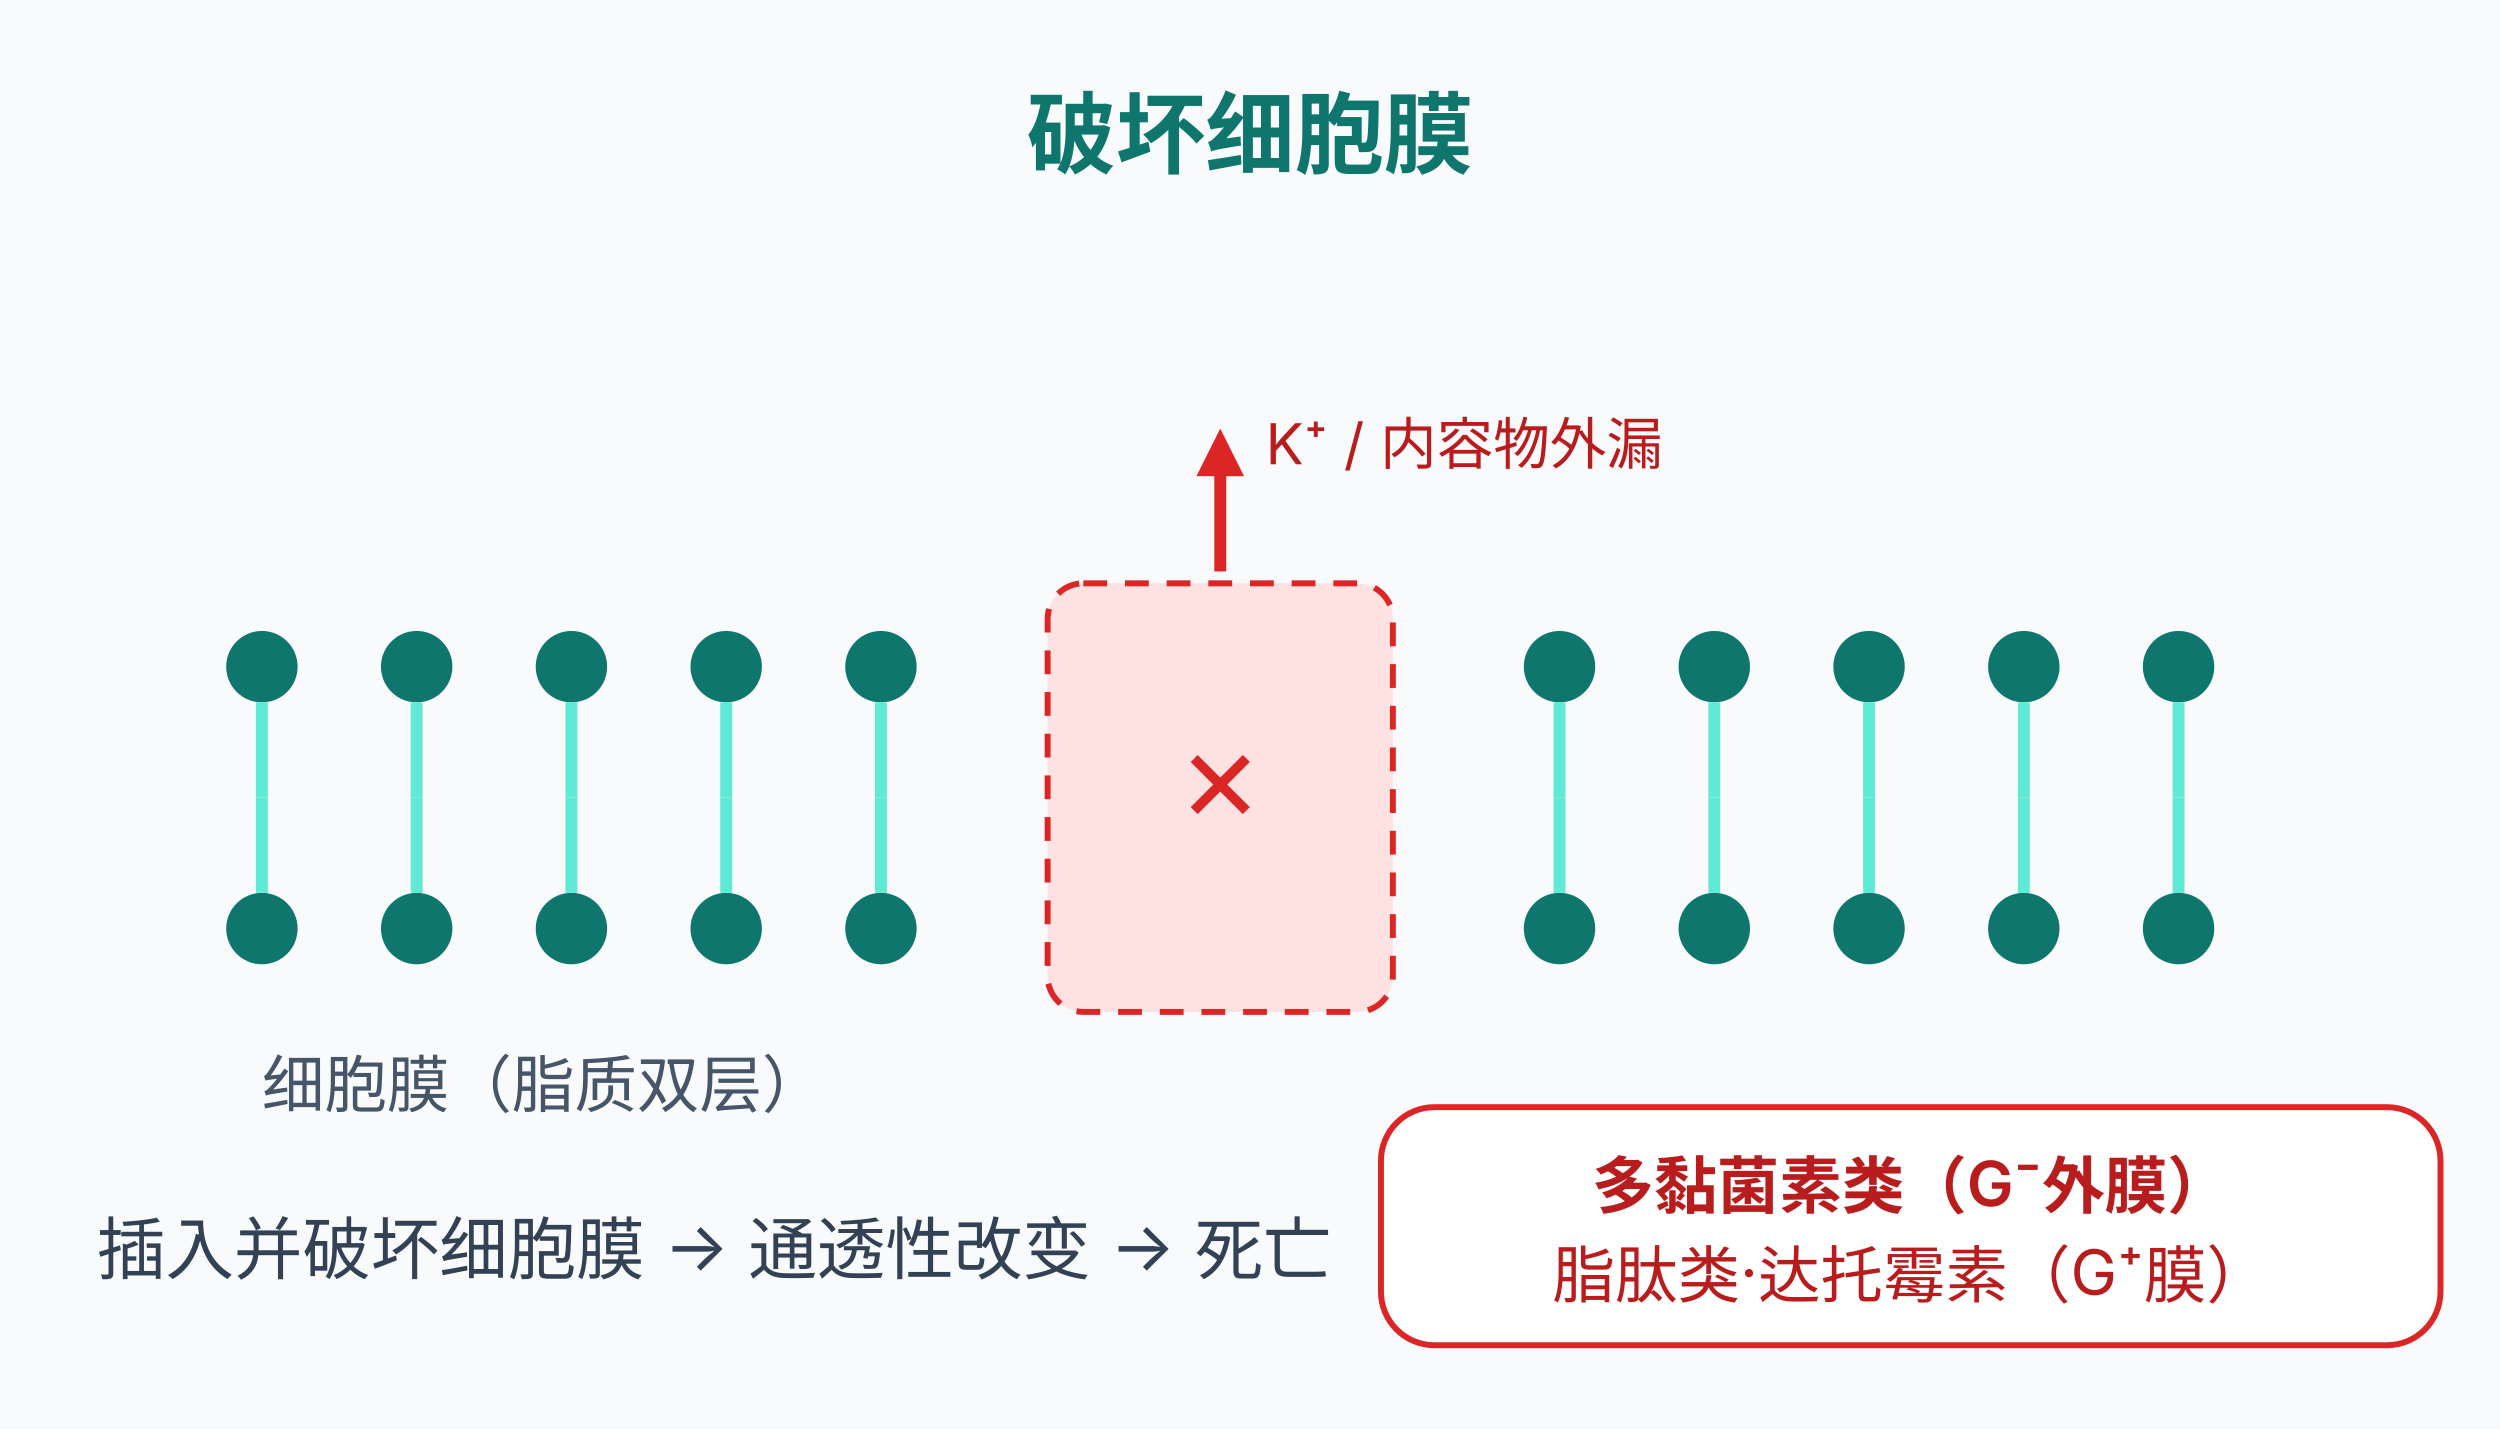
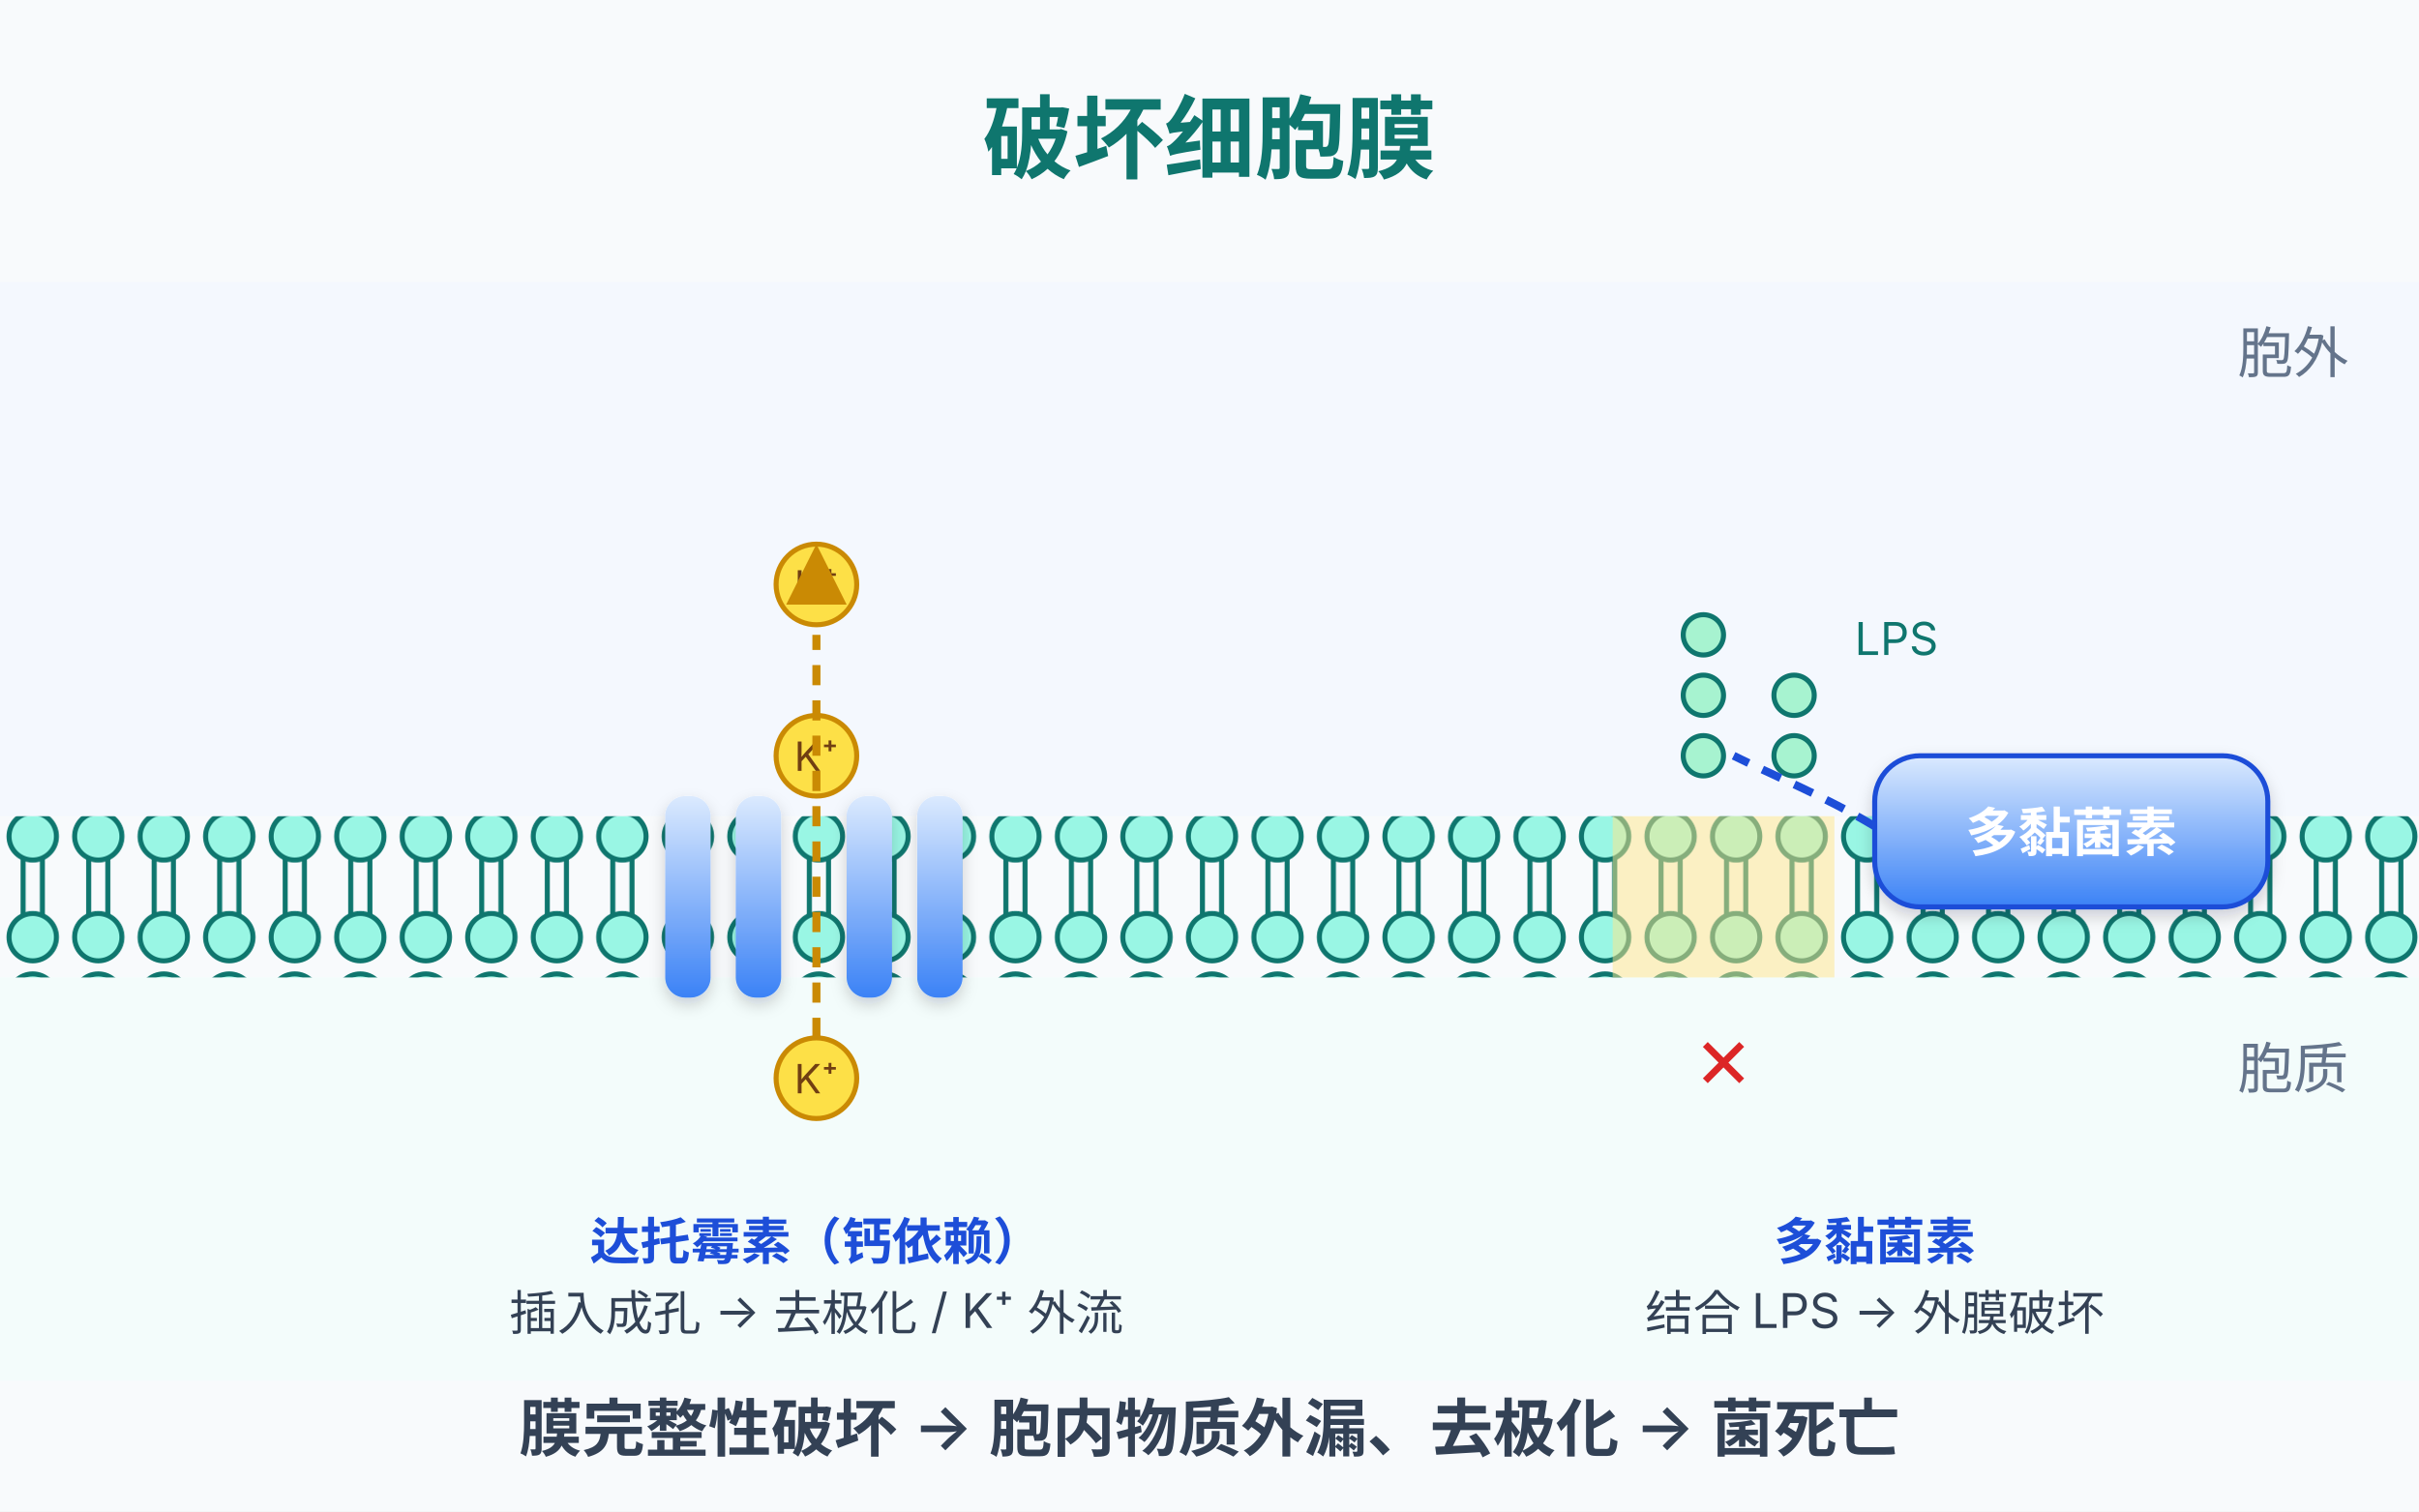
- <svg xmlns="http://www.w3.org/2000/svg" viewBox="0 0 420 240" font-family="-apple-system,'PingFang SC','Microsoft YaHei',sans-serif">
-   <rect width="420" height="240" fill="#f8fafc" />
-   <text x="210" y="28" text-anchor="middle" font-size="15" font-weight="700" fill="#0f766e">破坏细胞膜</text>
-   <g>
-     <g fill="#0f766e">
-       <circle cx="44" cy="112" r="6" />
-       <circle cx="70" cy="112" r="6" />
-       <circle cx="96" cy="112" r="6" />
-       <circle cx="122" cy="112" r="6" />
-       <circle cx="148" cy="112" r="6" />
-       <circle cx="262" cy="112" r="6" />
-       <circle cx="288" cy="112" r="6" />
-       <circle cx="314" cy="112" r="6" />
-       <circle cx="340" cy="112" r="6" />
-       <circle cx="366" cy="112" r="6" />
-       <circle cx="44" cy="156" r="6" />
-       <circle cx="70" cy="156" r="6" />
-       <circle cx="96" cy="156" r="6" />
-       <circle cx="122" cy="156" r="6" />
-       <circle cx="148" cy="156" r="6" />
-       <circle cx="262" cy="156" r="6" />
-       <circle cx="288" cy="156" r="6" />
-       <circle cx="314" cy="156" r="6" />
-       <circle cx="340" cy="156" r="6" />
-       <circle cx="366" cy="156" r="6" />
-     </g>
-     <g stroke="#5eead4" stroke-width="2">
-       <line x1="44" y1="118" x2="44" y2="134" />
-       <line x1="70" y1="118" x2="70" y2="134" />
-       <line x1="96" y1="118" x2="96" y2="134" />
-       <line x1="122" y1="118" x2="122" y2="134" />
-       <line x1="148" y1="118" x2="148" y2="134" />
-       <line x1="262" y1="118" x2="262" y2="134" />
-       <line x1="288" y1="118" x2="288" y2="134" />
-       <line x1="314" y1="118" x2="314" y2="134" />
-       <line x1="340" y1="118" x2="340" y2="134" />
-       <line x1="366" y1="118" x2="366" y2="134" />
-       <line x1="44" y1="150" x2="44" y2="134" />
-       <line x1="70" y1="150" x2="70" y2="134" />
-       <line x1="96" y1="150" x2="96" y2="134" />
-       <line x1="122" y1="150" x2="122" y2="134" />
-       <line x1="148" y1="150" x2="148" y2="134" />
-       <line x1="262" y1="150" x2="262" y2="134" />
-       <line x1="288" y1="150" x2="288" y2="134" />
-       <line x1="314" y1="150" x2="314" y2="134" />
-       <line x1="340" y1="150" x2="340" y2="134" />
-       <line x1="366" y1="150" x2="366" y2="134" />
-     </g>
+ <svg xmlns="http://www.w3.org/2000/svg" viewBox="0 0 480 300" font-family="-apple-system,'PingFang SC','Microsoft YaHei',sans-serif">
+   <defs>
+     <pattern id="mbBi" width="13" height="32" patternUnits="userSpaceOnUse">
+       <circle cx="6.5" cy="6" r="4.7" fill="#99f6e4" stroke="#0f766e" />
+       <line x1="4.6" y1="10.5" x2="4.6" y2="16" stroke="#0f766e" />
+       <line x1="8.4" y1="10.5" x2="8.4" y2="16" stroke="#0f766e" />
+       <line x1="4.6" y1="16" x2="4.6" y2="21.5" stroke="#0f766e" />
+       <line x1="8.4" y1="16" x2="8.4" y2="21.5" stroke="#0f766e" />
+       <circle cx="6.5" cy="26" r="4.7" fill="#99f6e4" stroke="#0f766e" />
+     </pattern>
+     <linearGradient id="mbDrug" x1="0" y1="0" x2="0" y2="1">
+       <stop offset="0" stop-color="#dbeafe" />
+       <stop offset="1" stop-color="#3b82f6" />
+     </linearGradient>
+     <filter id="mbSh" x="-30%" y="-30%" width="160%" height="160%">
+       <feDropShadow dx="0" dy="1.4" stdDeviation="1.5" flood-color="#0f172a" flood-opacity="0.18" />
+     </filter>
+   </defs>
+   <rect width="480" height="300" fill="#f8fafc" />
+   <rect x="0" y="56" width="480" height="106" fill="#eff6ff" opacity="0.5" />
+   <rect x="0" y="194" width="480" height="80" fill="#f0fdfa" opacity="0.6" />
+   <text x="240" y="34" text-anchor="middle" font-size="18" font-weight="700" fill="#0f766e">破坏细胞膜</text>
+   <text x="466" y="74" text-anchor="end" font-size="11" fill="#64748b">胞外</text>
+   <text x="466" y="216" text-anchor="end" font-size="11" fill="#64748b">胞质</text>
+   <rect x="0" y="162" width="480" height="32" fill="url(#mbBi)" />
+   <g filter="url(#mbSh)">
+     <rect x="132" y="158" width="9" height="40" rx="4" fill="url(#mbDrug)" />
+     <rect x="146" y="158" width="9" height="40" rx="4" fill="url(#mbDrug)" />
+     <rect x="168" y="158" width="9" height="40" rx="4" fill="url(#mbDrug)" />
+     <rect x="182" y="158" width="9" height="40" rx="4" fill="url(#mbDrug)" />
  </g>
-   <text x="44" y="186" font-size="10.5" fill="#475569">细胞膜（脂质双层）</text>
-   <rect x="176" y="98" width="58" height="72" rx="6" fill="#fee2e2" stroke="#dc2626" stroke-dasharray="4 3" />
-   <text x="205" y="138" text-anchor="middle" font-size="17" fill="#dc2626" font-weight="700">✕</text>
-   <line x1="205" y1="96" x2="205" y2="74" stroke="#dc2626" stroke-width="2" />
-   <polygon points="205,72 201,80 209,80" fill="#dc2626" />
-   <text x="246" y="78" text-anchor="middle" font-size="9.5" fill="#b91c1c">K⁺ / 内容物外漏</text>
-   <rect x="232" y="186" width="178" height="40" rx="9" fill="#fff" stroke="#dc2626" />
-   <text x="321" y="203" text-anchor="middle" font-size="10.5" fill="#b91c1c" font-weight="600">多黏菌素类（G⁻外膜）</text>
-   <text x="321" y="218" text-anchor="middle" font-size="10.5" fill="#b91c1c">脂肽类·达托霉素（G⁺膜）</text>
-   <text x="120" y="214" text-anchor="middle" font-size="11.5" fill="#334155">插入并破坏细胞膜 → 通透性改变 → 死亡</text>
+   <circle cx="162" cy="214" r="8" fill="#fde047" stroke="#ca8a04" />
+   <text x="162" y="217" text-anchor="middle" font-size="8" fill="#713f12">K⁺</text>
+   <circle cx="162" cy="150" r="8" fill="#fde047" stroke="#ca8a04" />
+   <text x="162" y="153" text-anchor="middle" font-size="8" fill="#713f12">K⁺</text>
+   <circle cx="162" cy="116" r="8" fill="#fde047" stroke="#ca8a04" />
+   <text x="162" y="119" text-anchor="middle" font-size="8" fill="#713f12">K⁺</text>
+   <line x1="162" y1="206" x2="162" y2="126" stroke="#ca8a04" stroke-width="1.6" stroke-dasharray="4 3" />
+   <polygon points="162,108 156,120 168,120" fill="#ca8a04" />
+   <text x="162" y="250" text-anchor="middle" font-size="10" fill="#1d4ed8" font-weight="600">达托霉素（钙依赖）</text>
+   <text x="162" y="264" text-anchor="middle" font-size="9.5" fill="#334155">插入成孔 → 去极化 / K⁺ 外流</text>
+   <g stroke="#0f766e" fill="#a7f3d0">
+     <circle cx="338" cy="150" r="4" />
+     <circle cx="338" cy="138" r="4" />
+     <circle cx="338" cy="126" r="4" />
+     <circle cx="356" cy="150" r="4" />
+     <circle cx="356" cy="138" r="4" />
+   </g>
+   <text x="368" y="130" font-size="9" fill="#0f766e">LPS</text>
+   <rect x="372" y="150" width="78" height="30" rx="9" fill="url(#mbDrug)" stroke="#1d4ed8" filter="url(#mbSh)" />
+   <text x="411" y="169" text-anchor="middle" font-size="10.5" font-weight="700" fill="#fff">多黏菌素</text>
+   <path d="M372,164 C362,158 352,154 344,150" fill="none" stroke="#1d4ed8" stroke-width="1.6" stroke-dasharray="4 3" />
+   <rect x="320" y="162" width="44" height="32" fill="#fde68a" opacity="0.5" />
+   <text x="342" y="216" text-anchor="middle" font-size="14" fill="#dc2626" font-weight="700">✕</text>
+   <text x="372" y="250" text-anchor="middle" font-size="10" fill="#1d4ed8" font-weight="600">多黏菌素</text>
+   <text x="372" y="264" text-anchor="middle" font-size="9.5" fill="#334155">结合 LPS → 外膜破坏</text>
+   <text x="240" y="288" text-anchor="middle" font-size="12.5" font-weight="600" fill="#334155">膜完整性破坏 → 胞内物质外漏、去极化 → 菌死亡</text>
</svg>
